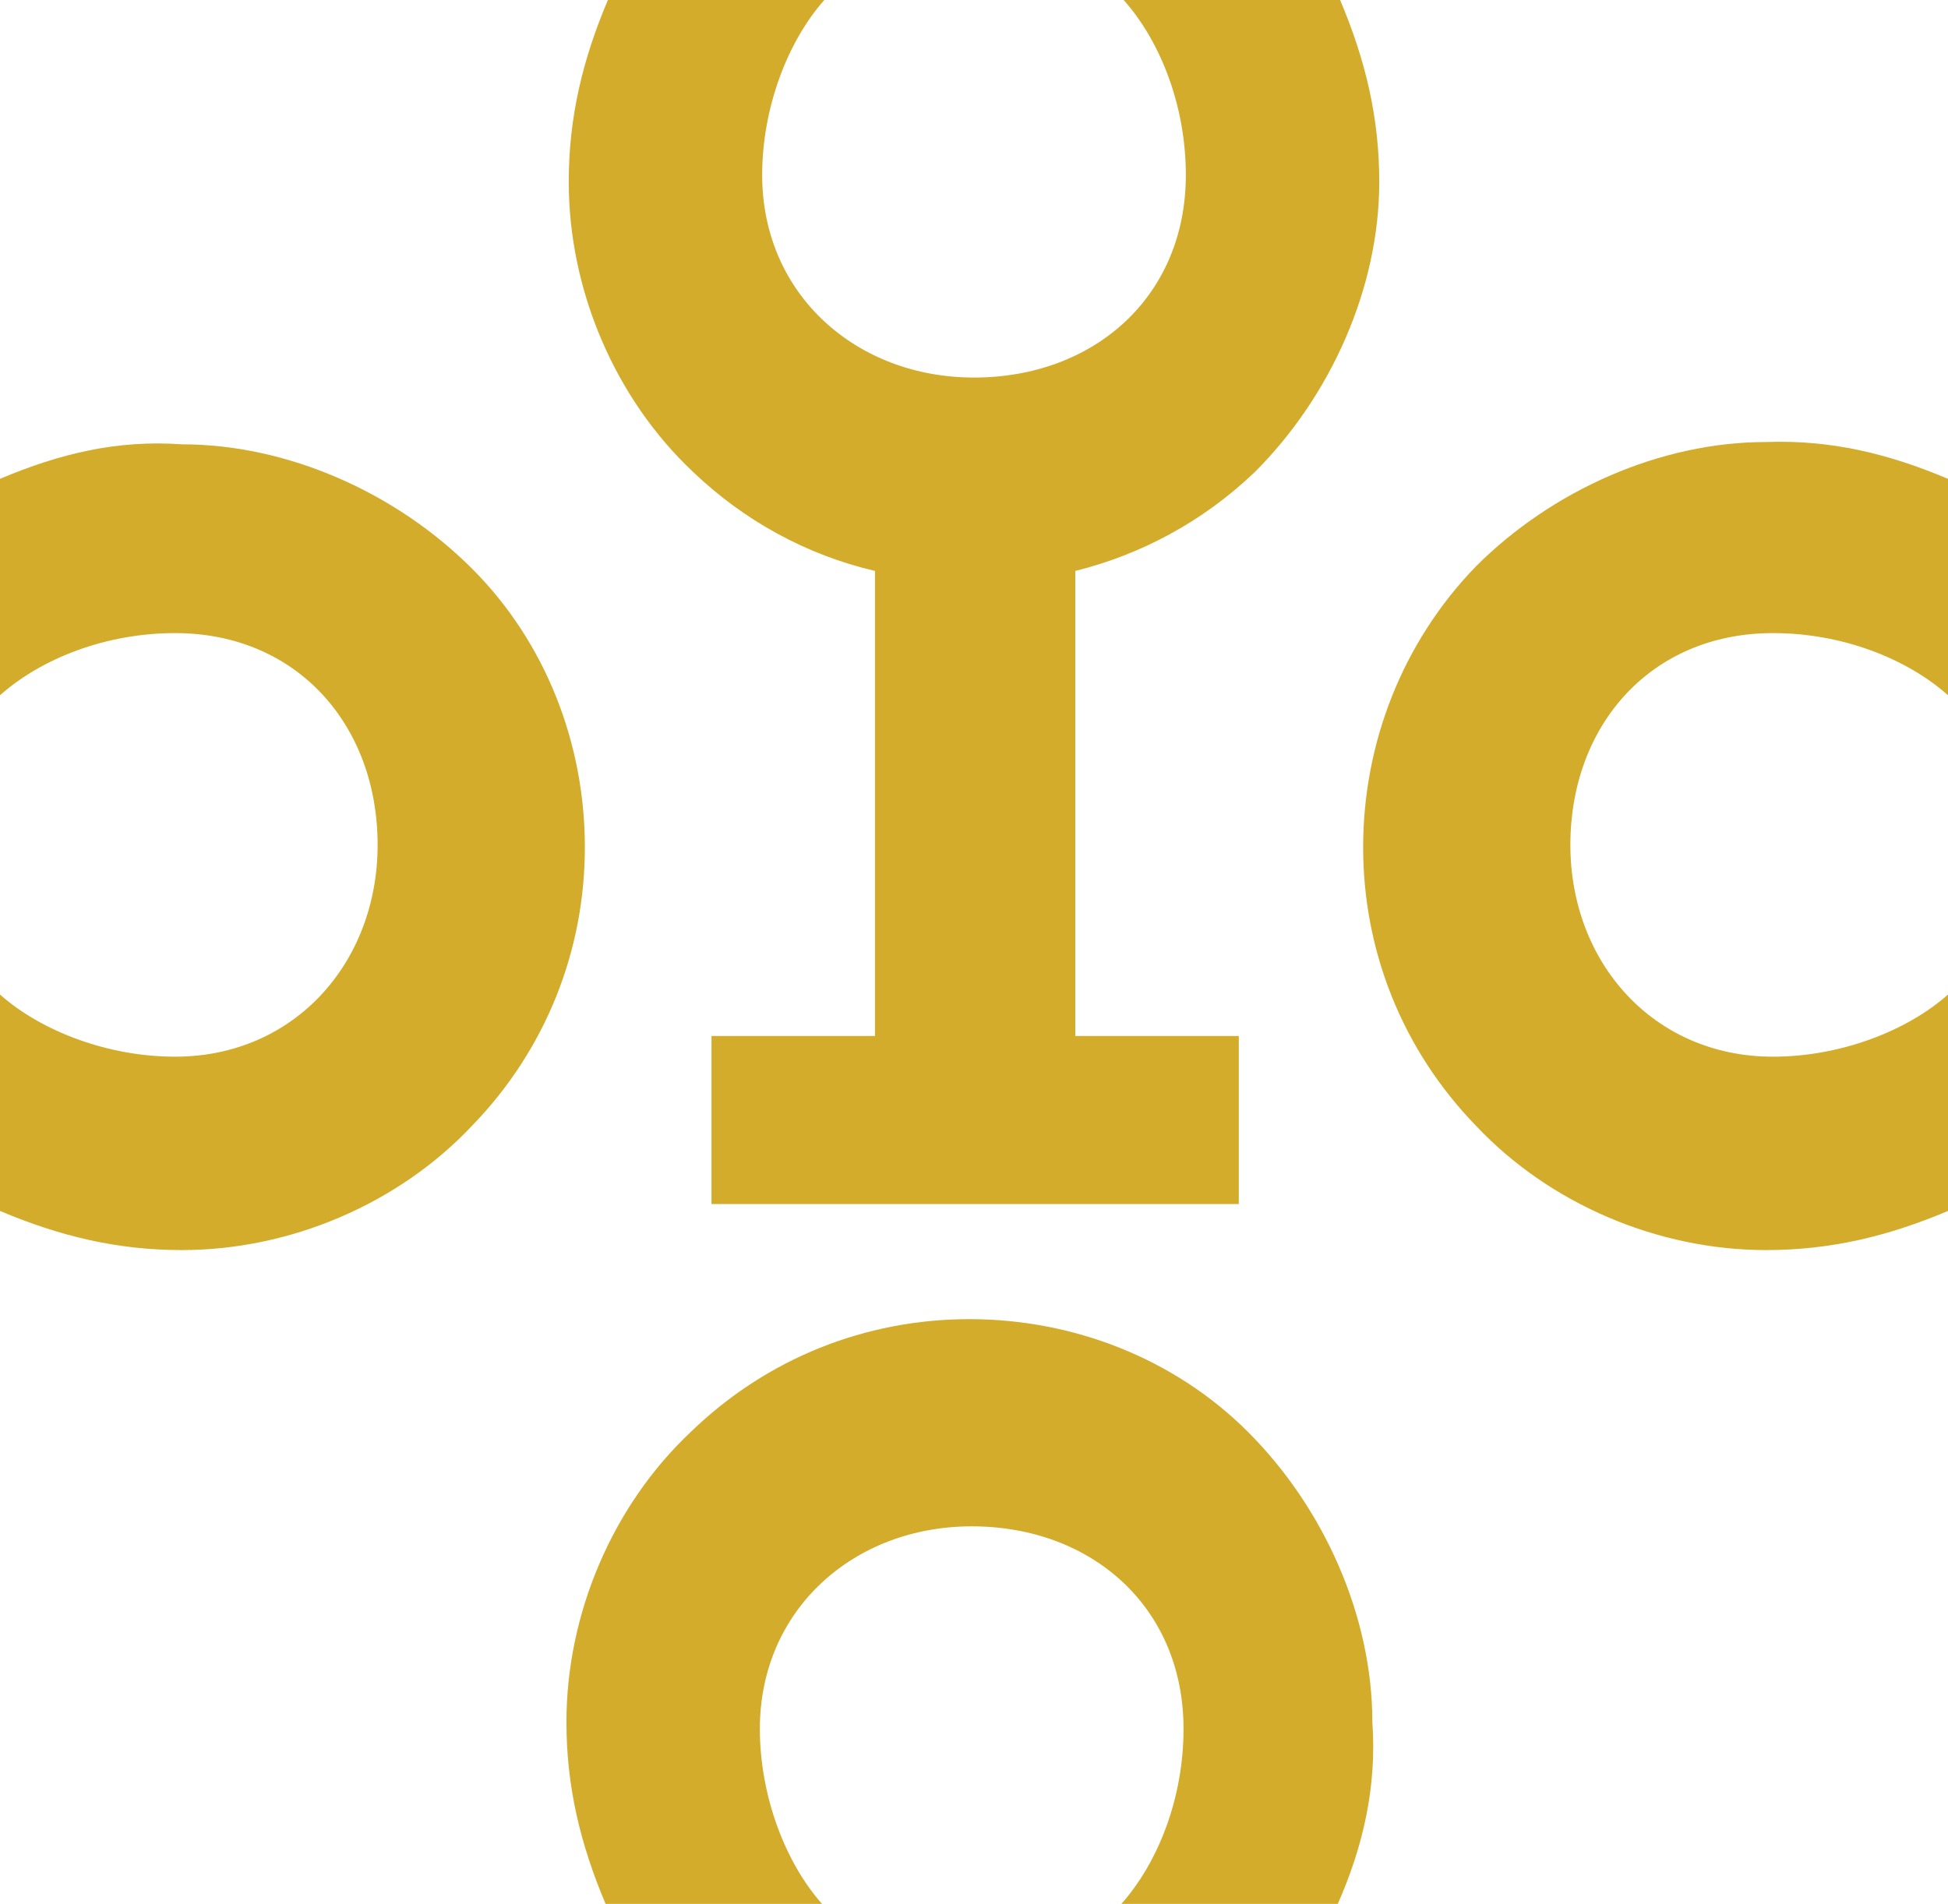
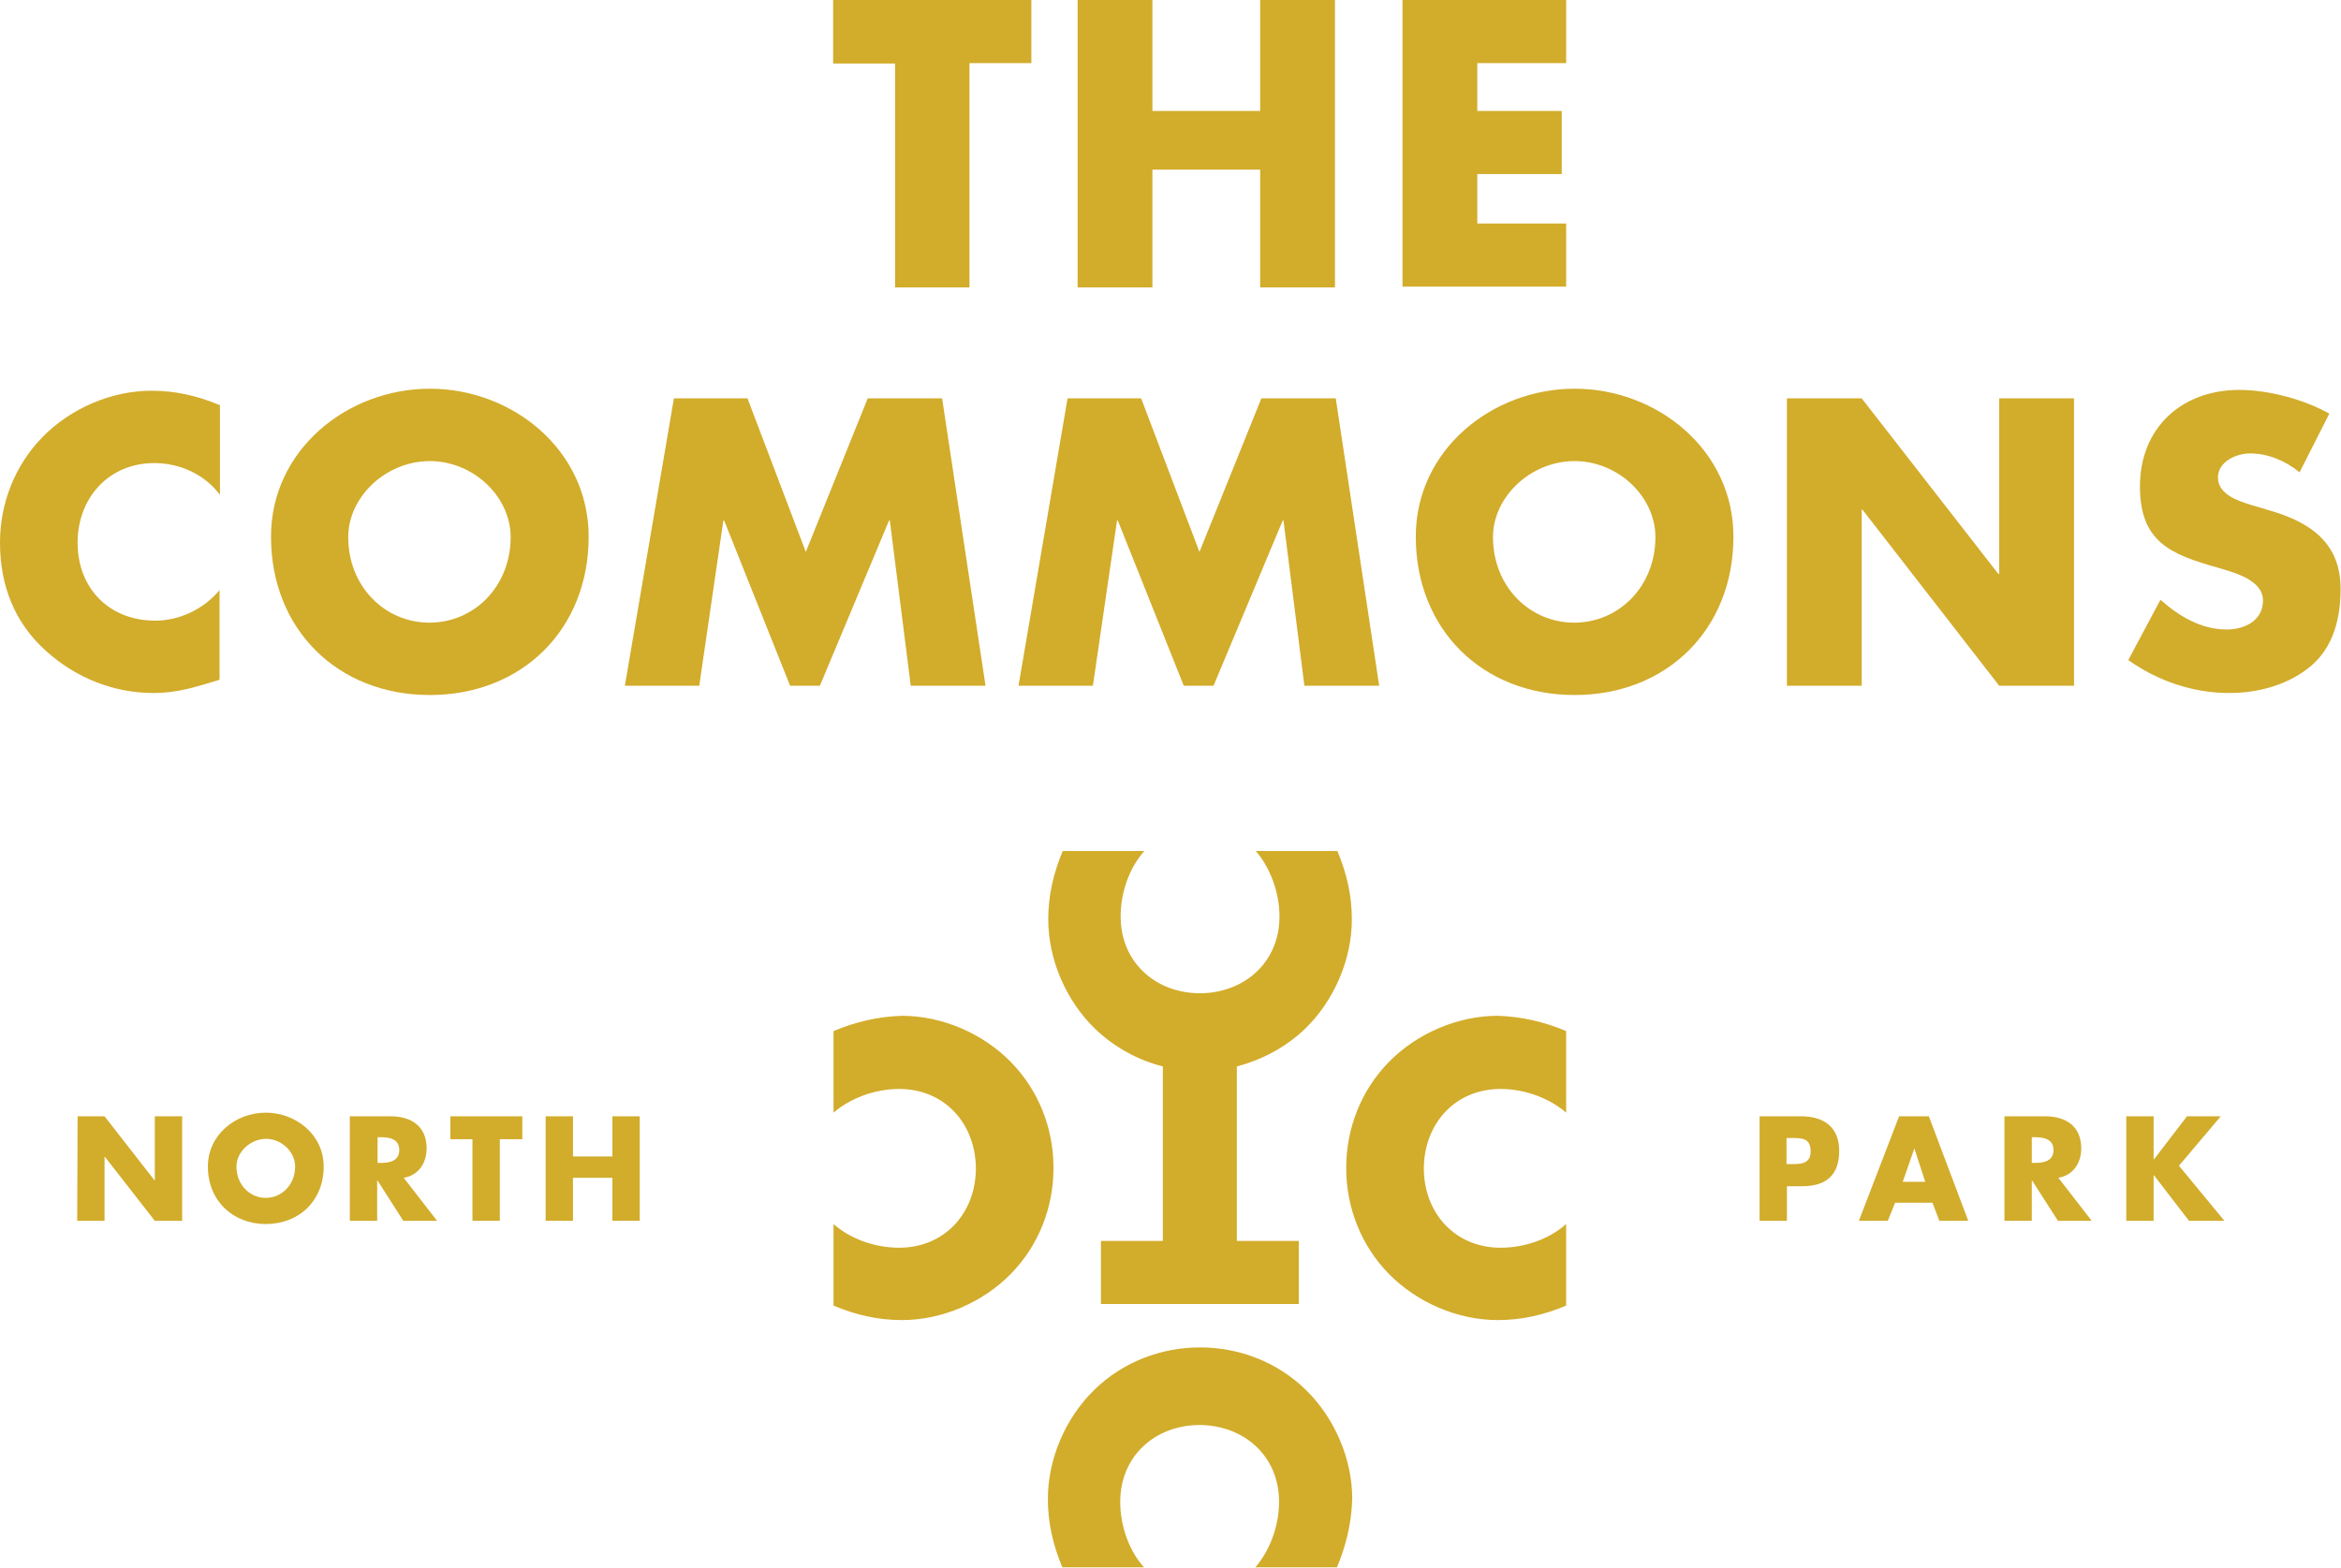
- <svg xmlns="http://www.w3.org/2000/svg" version="1.1" id="Layer_1" x="0px" y="0px" viewBox="0 0 84.6 82.7" enable-background="new 0 0 84.6 82.7" xml:space="preserve">
+ <svg xmlns="http://www.w3.org/2000/svg" version="1.1" id="Layer_1" x="0px" y="0px" viewBox="8 113 582.2 389.9" enable-background="new 8 113 582.2 389.9" xml:space="preserve">
  <g>
    <g>
-       <path fill="#D2AC2A" d="M54.5,20.5c3.3-3.3,5.4-8,5.4-12.6c0-2.8-0.6-5.3-1.7-7.9h-9.4c1.6,1.8,2.7,4.6,2.7,7.6    c0,5.3-4,8.8-9.2,8.8c-5.1,0-9.2-3.6-9.2-8.8c0-2.9,1.1-5.8,2.7-7.6h-9.4c-1.1,2.6-1.7,5.1-1.7,7.9c0,4.7,2,9.4,5.4,12.6    c2.2,2.1,4.9,3.6,7.9,4.3V45h-7.1v7.3h22.9V45h-7.1V24.8C49.5,24.1,52.2,22.7,54.5,20.5z" />
-       <path fill="#D2AC2A" d="M58.1,82.7h-9.4c1.6-1.8,2.7-4.6,2.7-7.6c0-5.3-4-8.8-9.2-8.8c-5.1,0-9.2,3.6-9.2,8.8    c0,2.9,1.1,5.8,2.7,7.6h-9.4c-1.1-2.6-1.7-5.1-1.7-7.9c0-4.7,2-9.4,5.4-12.6c3.3-3.2,7.6-4.9,12.1-4.9l0,0c4.5,0,8.9,1.7,12.1,4.9    c3.3,3.3,5.4,8,5.4,12.6C59.8,77.6,59.2,80.2,58.1,82.7z" />
+       <path fill="#D2AC2B" d="M249.2,184.5h-18.6v-55.7h-15.4V113h49.3v15.7h-15.4V184.5z" />
+       <path fill="#D2AC2B" d="M321.4,140.6V113H340v71.5h-18.6v-29.3h-26.8v29.3H276V113h18.6v27.6H321.4z" />
+       <path fill="#D2AC2B" d="M375.4,128.7v11.9h21v15.7h-21v12.3h22.1v15.7h-40.7V113h40.7v15.7H375.4z" />
+     </g>
+     <g>
+       <path fill="#D2AC2B" d="M62.7,236.1c-3.8-5.1-10-7.9-16.3-7.9c-11.4,0-19.1,8.7-19.1,19.8c0,11.3,7.8,19.4,19.3,19.4    c6.1,0,12.1-2.9,16-7.6v22.3c-6.2,1.9-10.6,3.3-16.4,3.3c-10,0-19.4-3.8-26.8-10.5C11.6,267.9,8,258.6,8,248    c0-9.8,3.7-19.2,10.5-26.2c7-7.2,17.2-11.6,27.2-11.6c6,0,11.5,1.3,17,3.6V236.1z" />
+       <path fill="#D2AC2B" d="M154.4,246.5c0,23.1-16.6,39.4-39.5,39.4c-22.9,0-39.5-16.3-39.5-39.4c0-21.6,19-36.8,39.5-36.8    C135.4,209.7,154.4,224.9,154.4,246.5z M94.6,246.6c0,12.3,9.1,21.3,20.2,21.3c11.1,0,20.2-9,20.2-21.3c0-9.9-9.1-18.9-20.2-18.9    C103.7,227.8,94.6,236.8,94.6,246.6z" />
+       <path fill="#D2AC2B" d="M175.6,212.1h18.3l14.5,38.2l15.4-38.2h18.5l10.8,71.5h-18.6l-5.2-41.1h-0.2l-17.2,41.1h-7.4l-16.4-41.1    h-0.2l-6,41.1h-18.5L175.6,212.1z" />
+       <path fill="#D2AC2B" d="M273.5,212.1h18.3l14.5,38.2l15.4-38.2h18.5l10.8,71.5h-18.6l-5.2-41.1H327l-17.2,41.1h-7.4L286,242.5    h-0.2l-6,41.1h-18.5L273.5,212.1z" />
+       <path fill="#D2AC2B" d="M439.1,246.5c0,23.1-16.6,39.4-39.5,39.4c-22.9,0-39.5-16.3-39.5-39.4c0-21.6,19-36.8,39.5-36.8    C420.1,209.7,439.1,224.9,439.1,246.5z M379.3,246.6c0,12.3,9.1,21.3,20.2,21.3c11.1,0,20.2-9,20.2-21.3c0-9.9-9.1-18.9-20.2-18.9    C388.4,227.8,379.3,236.8,379.3,246.6z" />
+       <path fill="#D2AC2B" d="M452.4,212.1H471l34,43.7h0.2v-43.7h18.6v71.5h-18.6l-34-43.8H471v43.8h-18.6L452.4,212.1L452.4,212.1z" />
+       <path fill="#D2AC2B" d="M579.9,230.5c-3.4-2.8-7.8-4.7-12.3-4.7c-3.4,0-8,2-8,6c0,4.2,5,5.8,8.2,6.8l4.7,1.4    c10,2.9,17.6,8,17.6,19.5c0,7.1-1.7,14.4-7.4,19.2c-5.6,4.7-13.1,6.7-20.3,6.7c-9,0-17.8-3-25.1-8.2l8-15    c4.6,4.1,10.1,7.4,16.5,7.4c4.4,0,9-2.2,9-7.2c0-5.2-7.3-7-11.3-8.2c-11.7-3.3-19.3-6.4-19.3-20.2c0-14.5,10.3-24,24.7-24    c7.2,0,16,2.3,22.4,5.9L579.9,230.5z" />
+     </g>
+     <g>
+       <path fill="#D2AC2B" d="M27.3,390.7H34l12.4,15.9h0.1v-15.9h6.8v26h-6.8l-12.4-15.9H34v15.9h-6.8L27.3,390.7L27.3,390.7z" />
+       <path fill="#D2AC2B" d="M88.5,403.2c0,8.4-6,14.3-14.4,14.3c-8.3,0-14.4-5.9-14.4-14.3c0-7.9,6.9-13.4,14.4-13.4    C81.6,389.8,88.5,395.3,88.5,403.2z M66.8,403.2c0,4.5,3.3,7.8,7.3,7.8c4,0,7.3-3.3,7.3-7.8c0-3.6-3.3-6.9-7.3-6.9    C70.1,396.4,66.8,399.7,66.8,403.2z" />
+       <path fill="#D2AC2B" d="M116.7,416.7h-8.4l-6.4-10h-0.1v10h-6.8v-26h10.1c5.1,0,9,2.4,9,8c0,3.6-2,6.7-5.7,7.3L116.7,416.7z     M101.9,402.3h0.7c2.2,0,4.7-0.4,4.7-3.2s-2.5-3.2-4.7-3.2h-0.7V402.3z" />
+       <path fill="#D2AC2B" d="M132.3,416.7h-6.8v-20.3H120v-5.7h17.9v5.7h-5.6L132.3,416.7L132.3,416.7z" />
+       <path fill="#D2AC2B" d="M160.3,400.7v-10h6.8v26h-6.8V406h-9.8v10.7h-6.8v-26h6.8v10H160.3z" />
+     </g>
+     <g>
      <g>
-         <path fill="#D2AC2A" d="M0,20.8v9.4c1.8-1.6,4.6-2.7,7.6-2.7c5.3,0,8.8,4,8.8,9.2c0,5.1-3.6,9.2-8.8,9.2c-2.9,0-5.8-1.1-7.6-2.7     v9.4c2.6,1.1,5.1,1.7,7.9,1.7c4.7,0,9.4-2,12.6-5.4c3.2-3.3,4.9-7.6,4.9-12.1c0,0,0,0,0,0c0-4.5-1.7-8.9-4.9-12.1     c-3.3-3.3-8-5.4-12.6-5.4C5.1,19.1,2.6,19.7,0,20.8z" />
-         <path fill="#D2AC2A" d="M84.6,20.8v9.4c-1.8-1.6-4.6-2.7-7.6-2.7c-5.3,0-8.8,4-8.8,9.2c0,5.1,3.6,9.2,8.8,9.2     c2.9,0,5.8-1.1,7.6-2.7v9.4c-2.6,1.1-5.1,1.7-7.9,1.7c-4.7,0-9.4-2-12.6-5.4c-3.2-3.3-4.9-7.6-4.9-12.1c0,0,0,0,0,0     c0-4.5,1.7-8.9,4.9-12.2c3.3-3.3,8-5.4,12.6-5.4C79.5,19.1,82,19.7,84.6,20.8z" />
+         <path fill="#D2AC2B" d="M445.6,390.7h10.3c5.6,0,9.5,2.6,9.5,8.6c0,6.1-3.3,8.8-9.2,8.8h-3.8v8.6h-6.8L445.6,390.7L445.6,390.7z      M452.3,402.6h1.1c2.4,0,4.9,0,4.9-3.2c0-3.3-2.2-3.3-4.9-3.3h-1.1V402.6z" />
+         <path fill="#D2AC2B" d="M479.3,412.2l-1.8,4.5h-7.2l10-26h7.4l9.8,26h-7.2l-1.7-4.5H479.3z M484.1,398.7L484.1,398.7l-2.9,8.3     h5.6L484.1,398.7z" />
+         <path fill="#D2AC2B" d="M528.2,416.7h-8.4l-6.4-10h-0.1v10h-6.8v-26h10.1c5.1,0,9,2.4,9,8c0,3.6-2,6.7-5.7,7.3L528.2,416.7z      M513.3,402.3h0.7c2.2,0,4.7-0.4,4.7-3.2s-2.5-3.2-4.7-3.2h-0.7V402.3z" />
+         <path fill="#D2AC2B" d="M551.9,390.7h8.4L549.9,403l11.3,13.7h-8.8l-8.7-11.3h-0.1v11.3h-6.8v-26h6.8v10.7h0.1L551.9,390.7z" />
+       </g>
+     </g>
+     <g>
+       <path fill="#D2AC2B" d="M332.6,368.9c7.2-7,11.6-17.2,11.6-27.2c0-6-1.3-11.5-3.6-17h-20.3c3.4,3.9,5.9,10,5.9,16.3    c0,11.4-8.7,19-19.7,19.1c-11.1,0-19.8-7.7-19.8-19.1c0-6.4,2.4-12.4,5.9-16.3h-20.3c-2.3,5.5-3.6,11-3.6,17    c0,10,4.4,20.2,11.6,27.2c4.8,4.6,10.6,7.8,16.9,9.4v43.4h-15.4v15.7H331v-15.7h-15.4v-43.4C322,376.6,327.8,373.5,332.6,368.9z" />
+       <path fill="#D2AC2B" d="M340.5,502.9h-20.3c3.4-3.9,5.9-10,5.9-16.3c0-11.4-8.7-19-19.7-19.1c-11.1,0-19.8,7.7-19.8,19.1    c0,6.4,2.4,12.4,5.9,16.3h-20.3c-2.3-5.5-3.6-11-3.6-17c0-10,4.4-20.2,11.6-27.2c7-6.8,16.4-10.5,26.2-10.5l0.1,0    c9.8,0,19.2,3.7,26.2,10.5c7.2,7,11.6,17.2,11.6,27.2C344.1,491.9,342.8,497.4,340.5,502.9z" />
+       <g>
+         <path fill="#D2AC2B" d="M215.3,369.5v20.3c3.9-3.4,10-5.9,16.3-5.9c11.4,0,19,8.7,19.1,19.7c0,11.1-7.7,19.8-19.1,19.8     c-6.3,0-12.4-2.4-16.3-5.9v20.3c5.5,2.3,11,3.6,17,3.6c10,0,20.2-4.4,27.2-11.6c6.8-7,10.5-16.4,10.5-26.2c0,0,0-0.1,0-0.1     c0-9.8-3.7-19.2-10.5-26.2c-7-7.2-17.2-11.6-27.2-11.6C226.3,365.9,220.8,367.2,215.3,369.5z" />
+         <path fill="#D2AC2B" d="M397.5,369.5v20.3c-3.9-3.4-10-5.9-16.3-5.9c-11.4,0-19,8.7-19.1,19.7c0,11.1,7.7,19.8,19.1,19.8     c6.4,0,12.4-2.4,16.3-5.9v20.3c-5.5,2.3-11,3.6-17,3.6c-10,0-20.2-4.4-27.2-11.6c-6.8-7-10.5-16.4-10.5-26.2c0,0,0-0.1,0-0.1     c0-9.8,3.7-19.2,10.5-26.2c7-7.2,17.2-11.6,27.2-11.6C386.5,365.9,392,367.2,397.5,369.5z" />
      </g>
    </g>
  </g>
</svg>
